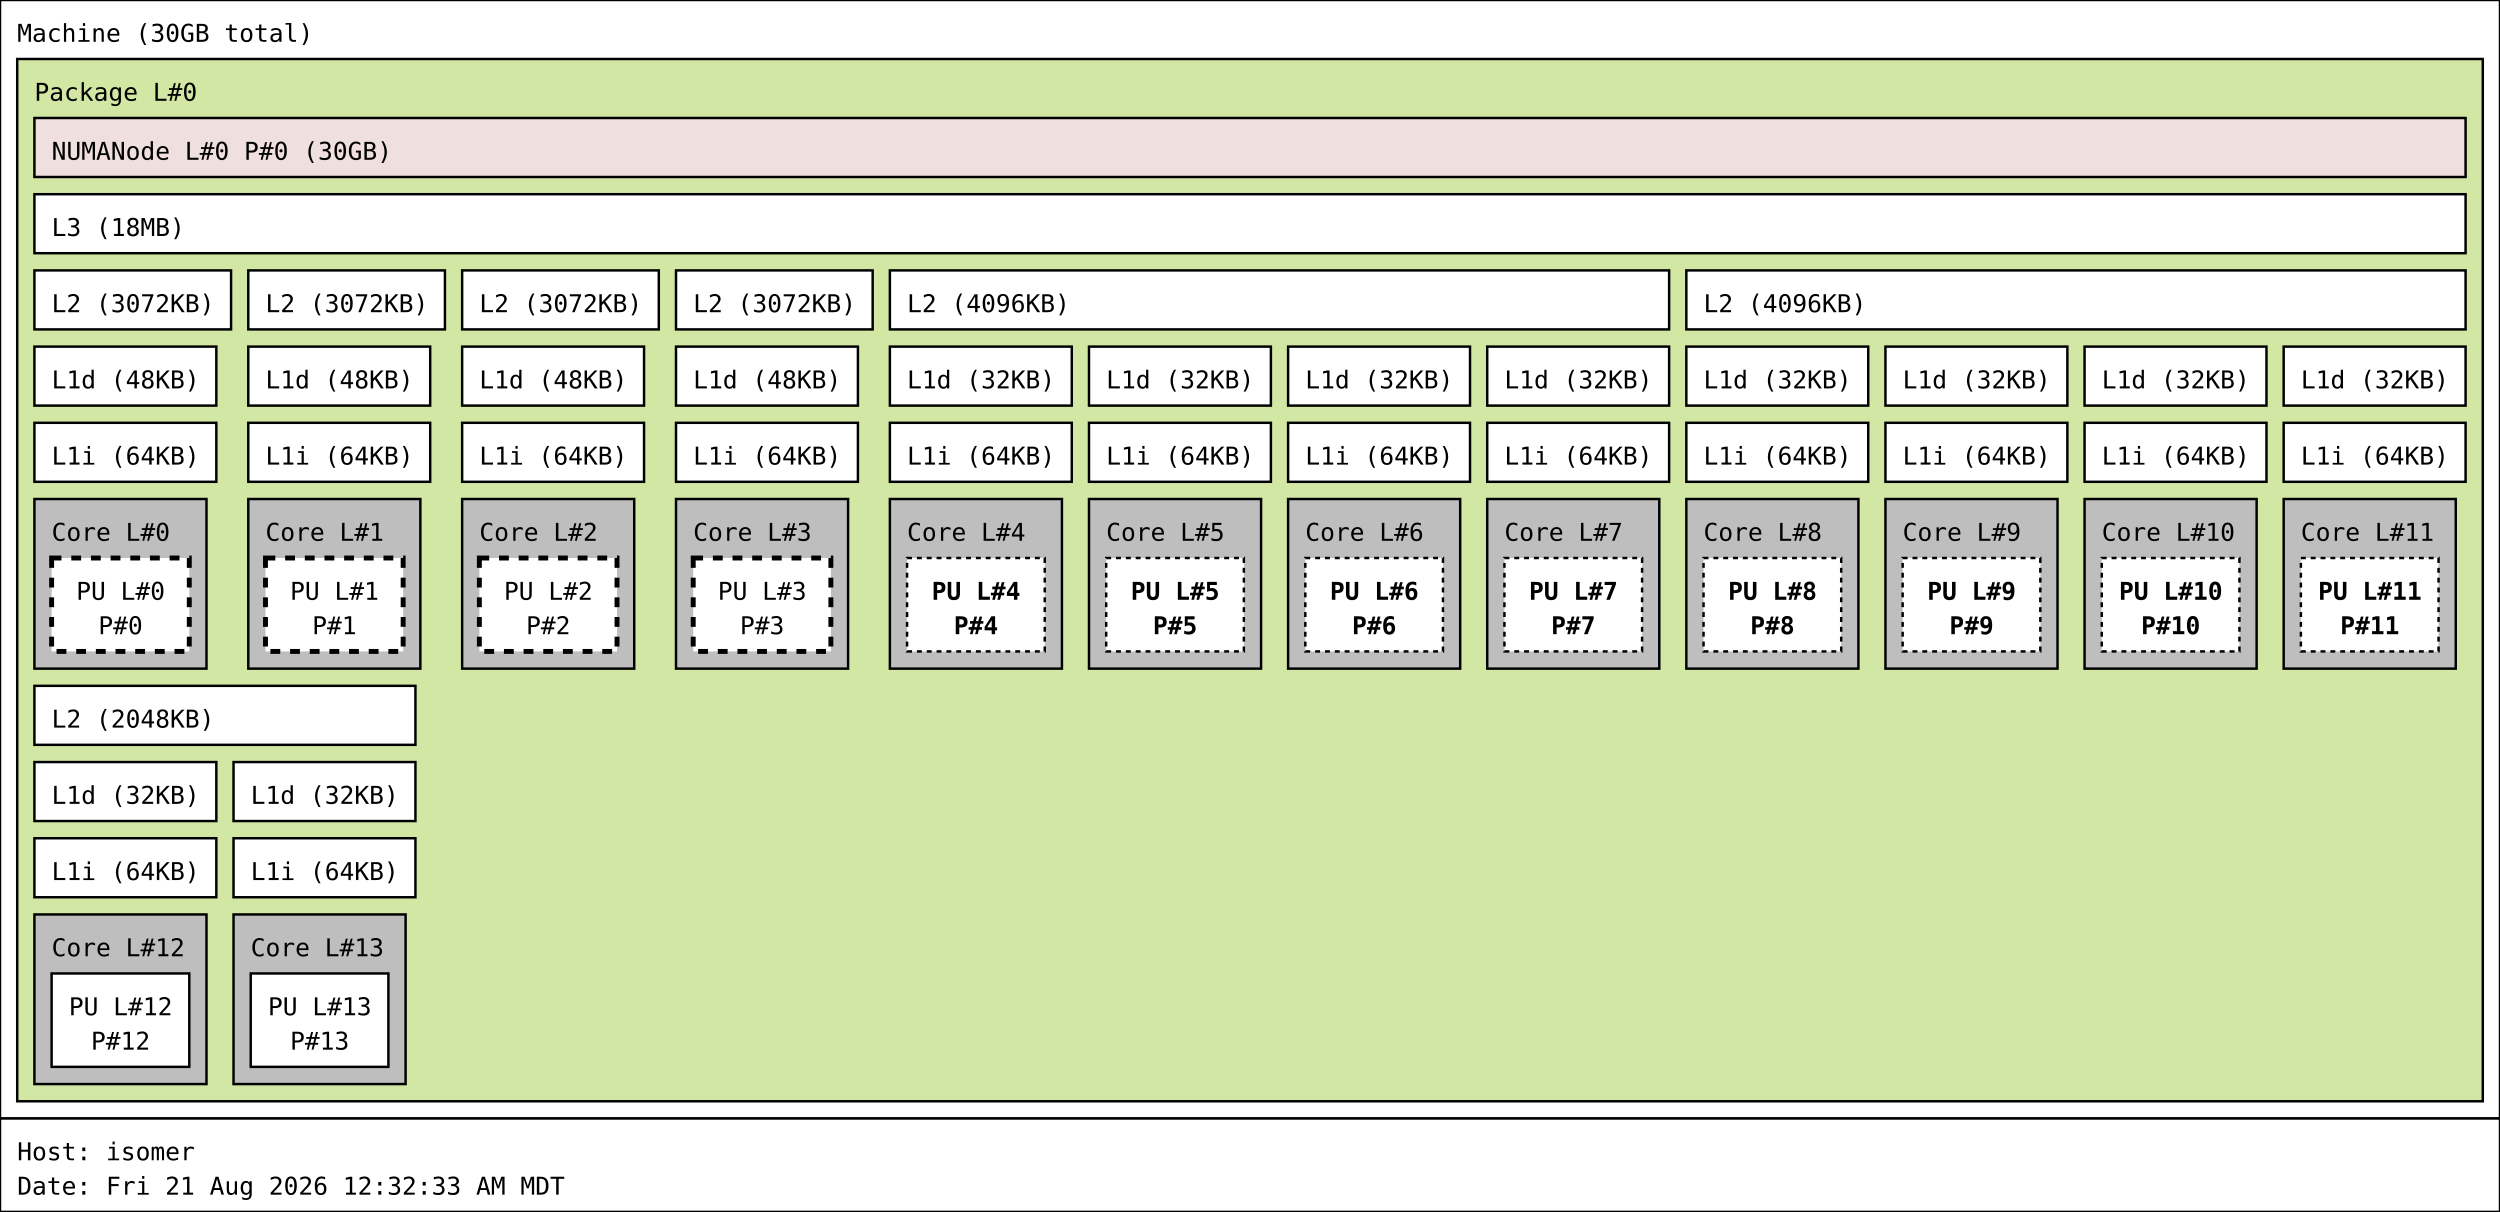
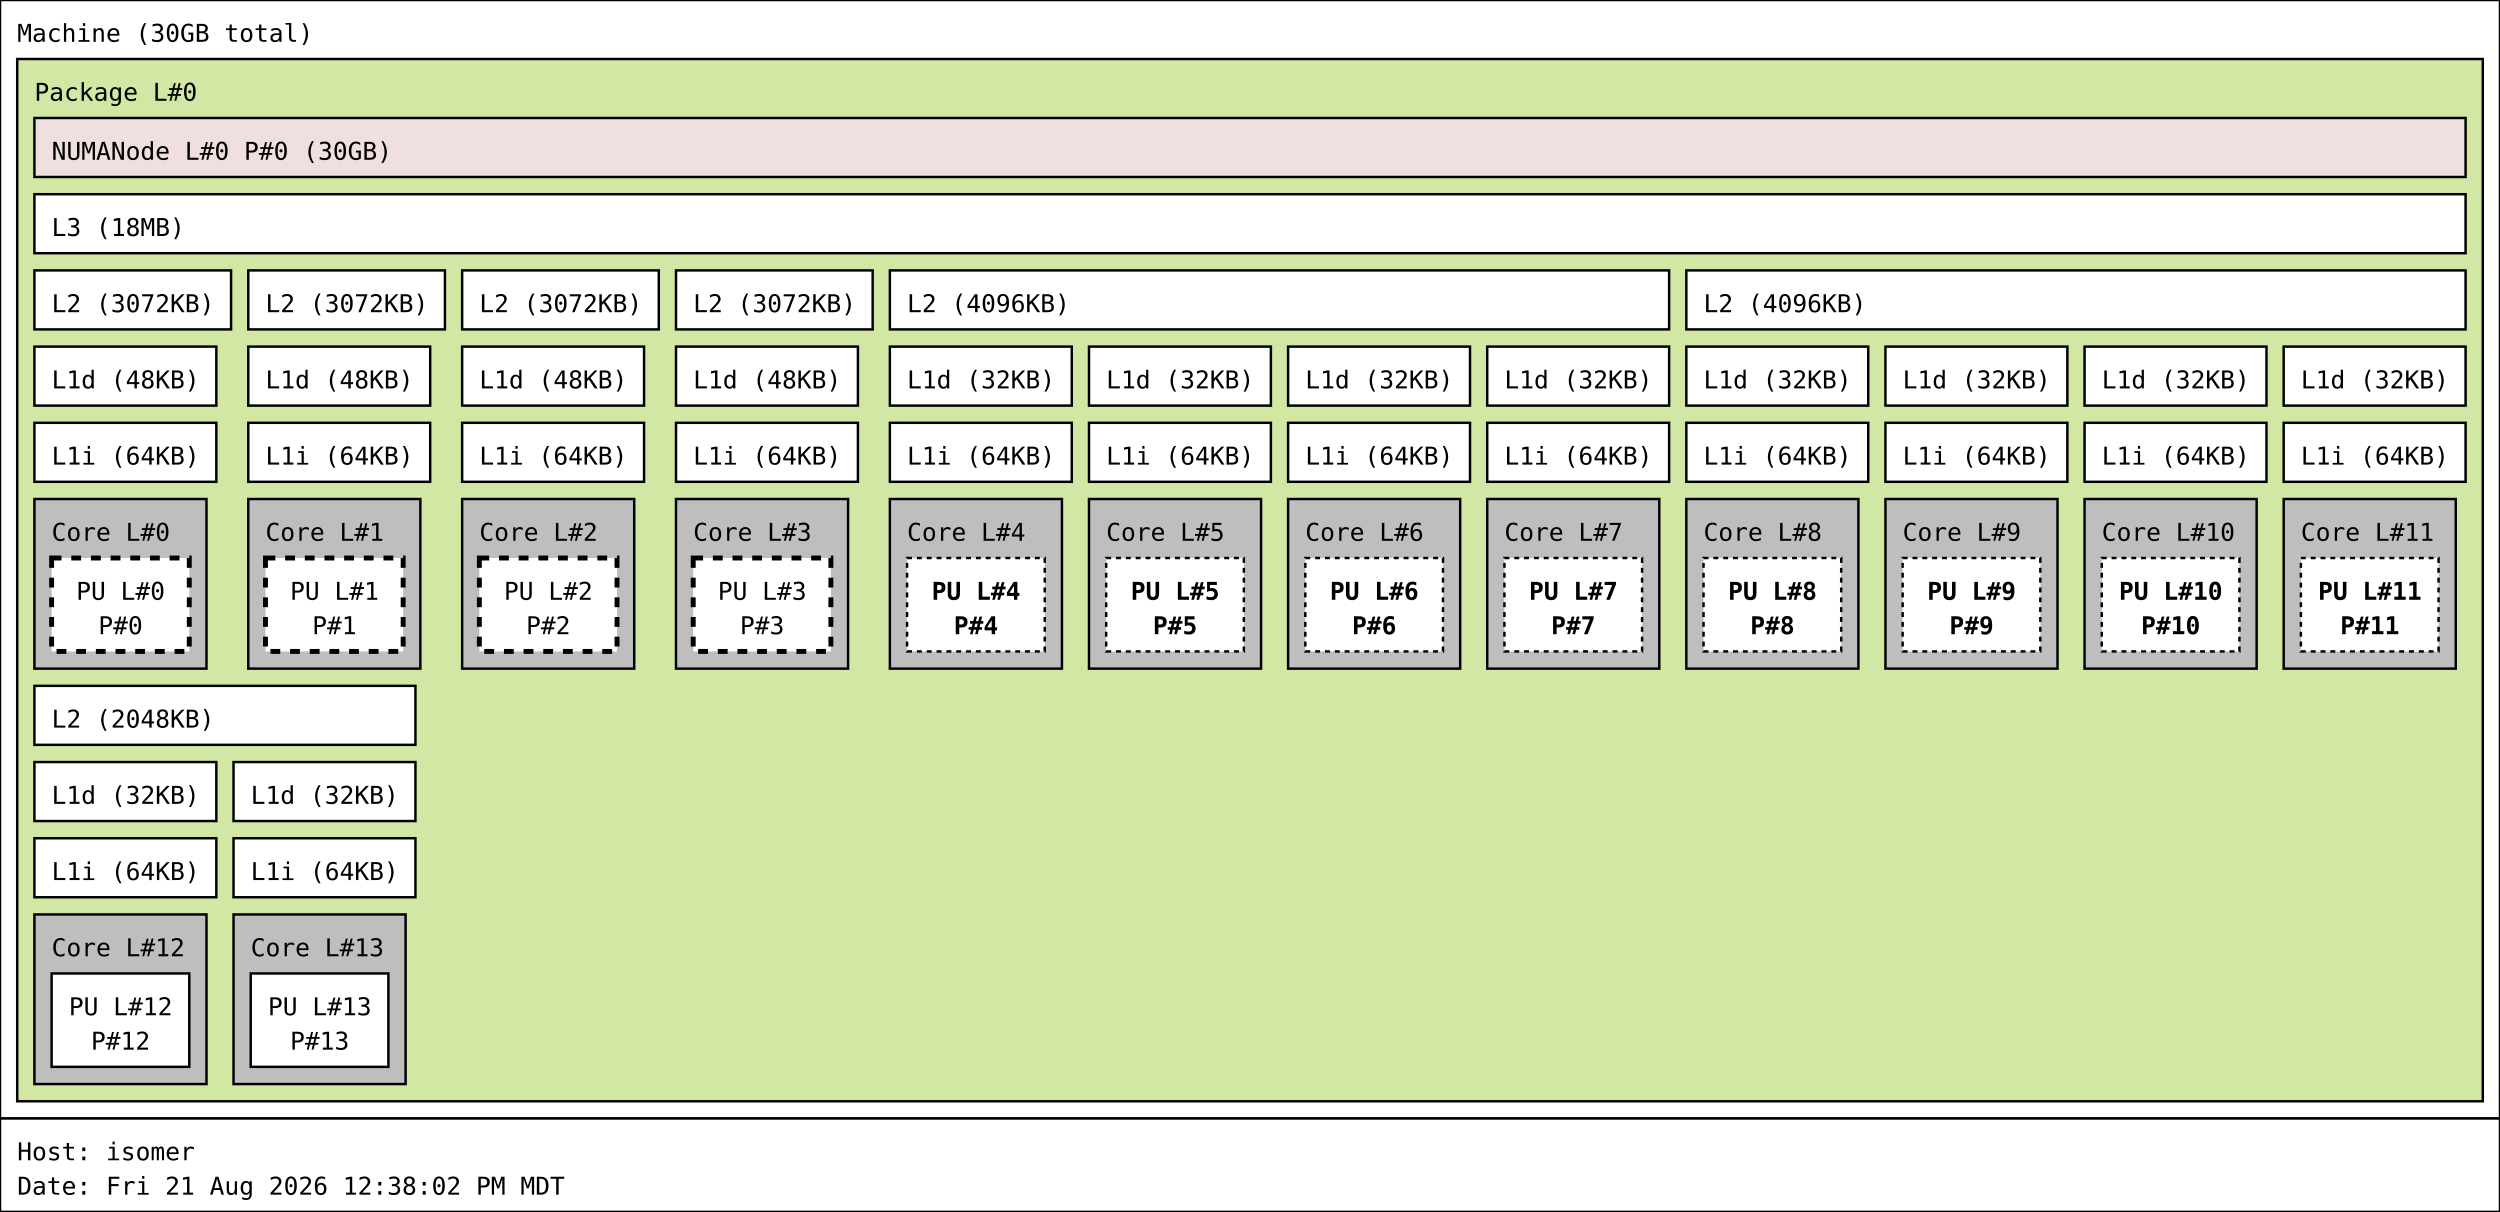
<svg xmlns="http://www.w3.org/2000/svg" width="1017px" height="493px" viewBox="0 0 1017px 493px" version="1.1">
  <rect id="Machine_0_rect" class="Machine" x="0" y="0" width="1017" height="455" fill="rgb(255,255,255)" stroke="rgb(0,0,0)" stroke-width="1" />
  <text id="Machine_0_text" class="Machine" font-family="Monospace" x="7" y="17" fill="rgb(0,0,0)" font-size="10px">Machine (30GB total)</text>
  <rect id="Package_0_rect" class="Package" x="7" y="24" width="1003" height="424" fill="rgb(210,231,164)" stroke="rgb(0,0,0)" stroke-width="1" />
  <text id="Package_0_text" class="Package" font-family="Monospace" x="14" y="41" fill="rgb(0,0,0)" font-size="10px">Package L#0</text>
  <rect id="L3_0_rect" class="L3" x="14" y="79" width="989" height="24" fill="rgb(255,255,255)" stroke="rgb(0,0,0)" stroke-width="1" />
  <text id="L3_0_text" class="L3" font-family="Monospace" x="21" y="96" fill="rgb(0,0,0)" font-size="10px">L3 (18MB)</text>
  <rect id="L2_0_rect" class="L2" x="14" y="110" width="80" height="24" fill="rgb(255,255,255)" stroke="rgb(0,0,0)" stroke-width="1" />
  <text id="L2_0_text" class="L2" font-family="Monospace" x="21" y="127" fill="rgb(0,0,0)" font-size="10px">L2 (3072KB)</text>
  <rect id="L1d_0_rect" class="L1d" x="14" y="141" width="74" height="24" fill="rgb(255,255,255)" stroke="rgb(0,0,0)" stroke-width="1" />
  <text id="L1d_0_text" class="L1d" font-family="Monospace" x="21" y="158" fill="rgb(0,0,0)" font-size="10px">L1d (48KB)</text>
  <rect id="L1i_0_rect" class="L1i" x="14" y="172" width="74" height="24" fill="rgb(255,255,255)" stroke="rgb(0,0,0)" stroke-width="1" />
  <text id="L1i_0_text" class="L1i" font-family="Monospace" x="21" y="189" fill="rgb(0,0,0)" font-size="10px">L1i (64KB)</text>
  <rect id="Core_0_rect" class="Core" x="14" y="203" width="70" height="69" fill="rgb(190,190,190)" stroke="rgb(0,0,0)" stroke-width="1" />
  <text id="Core_0_text" class="Core" font-family="Monospace" x="21" y="220" fill="rgb(0,0,0)" font-size="10px">Core L#0</text>
  <rect id="PU_0_rect" class="PU" x="21" y="227" width="56" height="38" fill="rgb(255,255,255)" stroke="rgb(0,0,0)" stroke-width="2" stroke-dasharray="4" />
  <text id="PU_0_text" class="PU" font-family="Monospace" x="31" y="244" fill="rgb(0,0,0)" font-size="10px">PU L#0</text>
  <text id="PU_0_text_1" class="PU" font-family="Monospace" x="40" y="258" fill="rgb(0,0,0)" font-size="10px">P#0</text>
  <rect id="L2_1_rect" class="L2" x="101" y="110" width="80" height="24" fill="rgb(255,255,255)" stroke="rgb(0,0,0)" stroke-width="1" />
  <text id="L2_1_text" class="L2" font-family="Monospace" x="108" y="127" fill="rgb(0,0,0)" font-size="10px">L2 (3072KB)</text>
  <rect id="L1d_1_rect" class="L1d" x="101" y="141" width="74" height="24" fill="rgb(255,255,255)" stroke="rgb(0,0,0)" stroke-width="1" />
  <text id="L1d_1_text" class="L1d" font-family="Monospace" x="108" y="158" fill="rgb(0,0,0)" font-size="10px">L1d (48KB)</text>
  <rect id="L1i_1_rect" class="L1i" x="101" y="172" width="74" height="24" fill="rgb(255,255,255)" stroke="rgb(0,0,0)" stroke-width="1" />
  <text id="L1i_1_text" class="L1i" font-family="Monospace" x="108" y="189" fill="rgb(0,0,0)" font-size="10px">L1i (64KB)</text>
  <rect id="Core_1_rect" class="Core" x="101" y="203" width="70" height="69" fill="rgb(190,190,190)" stroke="rgb(0,0,0)" stroke-width="1" />
  <text id="Core_1_text" class="Core" font-family="Monospace" x="108" y="220" fill="rgb(0,0,0)" font-size="10px">Core L#1</text>
  <rect id="PU_1_rect" class="PU" x="108" y="227" width="56" height="38" fill="rgb(255,255,255)" stroke="rgb(0,0,0)" stroke-width="2" stroke-dasharray="4" />
  <text id="PU_1_text" class="PU" font-family="Monospace" x="118" y="244" fill="rgb(0,0,0)" font-size="10px">PU L#1</text>
  <text id="PU_1_text_1" class="PU" font-family="Monospace" x="127" y="258" fill="rgb(0,0,0)" font-size="10px">P#1</text>
  <rect id="L2_2_rect" class="L2" x="188" y="110" width="80" height="24" fill="rgb(255,255,255)" stroke="rgb(0,0,0)" stroke-width="1" />
  <text id="L2_2_text" class="L2" font-family="Monospace" x="195" y="127" fill="rgb(0,0,0)" font-size="10px">L2 (3072KB)</text>
  <rect id="L1d_2_rect" class="L1d" x="188" y="141" width="74" height="24" fill="rgb(255,255,255)" stroke="rgb(0,0,0)" stroke-width="1" />
  <text id="L1d_2_text" class="L1d" font-family="Monospace" x="195" y="158" fill="rgb(0,0,0)" font-size="10px">L1d (48KB)</text>
  <rect id="L1i_2_rect" class="L1i" x="188" y="172" width="74" height="24" fill="rgb(255,255,255)" stroke="rgb(0,0,0)" stroke-width="1" />
  <text id="L1i_2_text" class="L1i" font-family="Monospace" x="195" y="189" fill="rgb(0,0,0)" font-size="10px">L1i (64KB)</text>
  <rect id="Core_2_rect" class="Core" x="188" y="203" width="70" height="69" fill="rgb(190,190,190)" stroke="rgb(0,0,0)" stroke-width="1" />
  <text id="Core_2_text" class="Core" font-family="Monospace" x="195" y="220" fill="rgb(0,0,0)" font-size="10px">Core L#2</text>
  <rect id="PU_2_rect" class="PU" x="195" y="227" width="56" height="38" fill="rgb(255,255,255)" stroke="rgb(0,0,0)" stroke-width="2" stroke-dasharray="4" />
  <text id="PU_2_text" class="PU" font-family="Monospace" x="205" y="244" fill="rgb(0,0,0)" font-size="10px">PU L#2</text>
  <text id="PU_2_text_1" class="PU" font-family="Monospace" x="214" y="258" fill="rgb(0,0,0)" font-size="10px">P#2</text>
  <rect id="L2_3_rect" class="L2" x="275" y="110" width="80" height="24" fill="rgb(255,255,255)" stroke="rgb(0,0,0)" stroke-width="1" />
  <text id="L2_3_text" class="L2" font-family="Monospace" x="282" y="127" fill="rgb(0,0,0)" font-size="10px">L2 (3072KB)</text>
  <rect id="L1d_3_rect" class="L1d" x="275" y="141" width="74" height="24" fill="rgb(255,255,255)" stroke="rgb(0,0,0)" stroke-width="1" />
  <text id="L1d_3_text" class="L1d" font-family="Monospace" x="282" y="158" fill="rgb(0,0,0)" font-size="10px">L1d (48KB)</text>
  <rect id="L1i_3_rect" class="L1i" x="275" y="172" width="74" height="24" fill="rgb(255,255,255)" stroke="rgb(0,0,0)" stroke-width="1" />
  <text id="L1i_3_text" class="L1i" font-family="Monospace" x="282" y="189" fill="rgb(0,0,0)" font-size="10px">L1i (64KB)</text>
  <rect id="Core_3_rect" class="Core" x="275" y="203" width="70" height="69" fill="rgb(190,190,190)" stroke="rgb(0,0,0)" stroke-width="1" />
  <text id="Core_3_text" class="Core" font-family="Monospace" x="282" y="220" fill="rgb(0,0,0)" font-size="10px">Core L#3</text>
  <rect id="PU_3_rect" class="PU" x="282" y="227" width="56" height="38" fill="rgb(255,255,255)" stroke="rgb(0,0,0)" stroke-width="2" stroke-dasharray="4" />
  <text id="PU_3_text" class="PU" font-family="Monospace" x="292" y="244" fill="rgb(0,0,0)" font-size="10px">PU L#3</text>
  <text id="PU_3_text_1" class="PU" font-family="Monospace" x="301" y="258" fill="rgb(0,0,0)" font-size="10px">P#3</text>
  <rect id="L2_4_rect" class="L2" x="362" y="110" width="317" height="24" fill="rgb(255,255,255)" stroke="rgb(0,0,0)" stroke-width="1" />
  <text id="L2_4_text" class="L2" font-family="Monospace" x="369" y="127" fill="rgb(0,0,0)" font-size="10px">L2 (4096KB)</text>
  <rect id="L1d_4_rect" class="L1d" x="362" y="141" width="74" height="24" fill="rgb(255,255,255)" stroke="rgb(0,0,0)" stroke-width="1" />
  <text id="L1d_4_text" class="L1d" font-family="Monospace" x="369" y="158" fill="rgb(0,0,0)" font-size="10px">L1d (32KB)</text>
  <rect id="L1i_4_rect" class="L1i" x="362" y="172" width="74" height="24" fill="rgb(255,255,255)" stroke="rgb(0,0,0)" stroke-width="1" />
  <text id="L1i_4_text" class="L1i" font-family="Monospace" x="369" y="189" fill="rgb(0,0,0)" font-size="10px">L1i (64KB)</text>
  <rect id="Core_4_rect" class="Core" x="362" y="203" width="70" height="69" fill="rgb(190,190,190)" stroke="rgb(0,0,0)" stroke-width="1" />
  <text id="Core_4_text" class="Core" font-family="Monospace" x="369" y="220" fill="rgb(0,0,0)" font-size="10px">Core L#4</text>
  <rect id="PU_4_rect" class="PU" x="369" y="227" width="56" height="38" fill="rgb(255,255,255)" stroke="rgb(0,0,0)" stroke-width="1" stroke-dasharray="2" />
  <text id="PU_4_text" class="PU" font-family="Monospace" font-weight="bold" x="379" y="244" fill="rgb(0,0,0)" font-size="10px">PU L#4</text>
  <text id="PU_4_text_1" class="PU" font-family="Monospace" font-weight="bold" x="388" y="258" fill="rgb(0,0,0)" font-size="10px">P#4</text>
  <rect id="L1d_5_rect" class="L1d" x="443" y="141" width="74" height="24" fill="rgb(255,255,255)" stroke="rgb(0,0,0)" stroke-width="1" />
  <text id="L1d_5_text" class="L1d" font-family="Monospace" x="450" y="158" fill="rgb(0,0,0)" font-size="10px">L1d (32KB)</text>
  <rect id="L1i_5_rect" class="L1i" x="443" y="172" width="74" height="24" fill="rgb(255,255,255)" stroke="rgb(0,0,0)" stroke-width="1" />
  <text id="L1i_5_text" class="L1i" font-family="Monospace" x="450" y="189" fill="rgb(0,0,0)" font-size="10px">L1i (64KB)</text>
  <rect id="Core_5_rect" class="Core" x="443" y="203" width="70" height="69" fill="rgb(190,190,190)" stroke="rgb(0,0,0)" stroke-width="1" />
  <text id="Core_5_text" class="Core" font-family="Monospace" x="450" y="220" fill="rgb(0,0,0)" font-size="10px">Core L#5</text>
  <rect id="PU_5_rect" class="PU" x="450" y="227" width="56" height="38" fill="rgb(255,255,255)" stroke="rgb(0,0,0)" stroke-width="1" stroke-dasharray="2" />
  <text id="PU_5_text" class="PU" font-family="Monospace" font-weight="bold" x="460" y="244" fill="rgb(0,0,0)" font-size="10px">PU L#5</text>
  <text id="PU_5_text_1" class="PU" font-family="Monospace" font-weight="bold" x="469" y="258" fill="rgb(0,0,0)" font-size="10px">P#5</text>
  <rect id="L1d_6_rect" class="L1d" x="524" y="141" width="74" height="24" fill="rgb(255,255,255)" stroke="rgb(0,0,0)" stroke-width="1" />
  <text id="L1d_6_text" class="L1d" font-family="Monospace" x="531" y="158" fill="rgb(0,0,0)" font-size="10px">L1d (32KB)</text>
  <rect id="L1i_6_rect" class="L1i" x="524" y="172" width="74" height="24" fill="rgb(255,255,255)" stroke="rgb(0,0,0)" stroke-width="1" />
  <text id="L1i_6_text" class="L1i" font-family="Monospace" x="531" y="189" fill="rgb(0,0,0)" font-size="10px">L1i (64KB)</text>
  <rect id="Core_6_rect" class="Core" x="524" y="203" width="70" height="69" fill="rgb(190,190,190)" stroke="rgb(0,0,0)" stroke-width="1" />
  <text id="Core_6_text" class="Core" font-family="Monospace" x="531" y="220" fill="rgb(0,0,0)" font-size="10px">Core L#6</text>
  <rect id="PU_6_rect" class="PU" x="531" y="227" width="56" height="38" fill="rgb(255,255,255)" stroke="rgb(0,0,0)" stroke-width="1" stroke-dasharray="2" />
  <text id="PU_6_text" class="PU" font-family="Monospace" font-weight="bold" x="541" y="244" fill="rgb(0,0,0)" font-size="10px">PU L#6</text>
  <text id="PU_6_text_1" class="PU" font-family="Monospace" font-weight="bold" x="550" y="258" fill="rgb(0,0,0)" font-size="10px">P#6</text>
  <rect id="L1d_7_rect" class="L1d" x="605" y="141" width="74" height="24" fill="rgb(255,255,255)" stroke="rgb(0,0,0)" stroke-width="1" />
  <text id="L1d_7_text" class="L1d" font-family="Monospace" x="612" y="158" fill="rgb(0,0,0)" font-size="10px">L1d (32KB)</text>
  <rect id="L1i_7_rect" class="L1i" x="605" y="172" width="74" height="24" fill="rgb(255,255,255)" stroke="rgb(0,0,0)" stroke-width="1" />
  <text id="L1i_7_text" class="L1i" font-family="Monospace" x="612" y="189" fill="rgb(0,0,0)" font-size="10px">L1i (64KB)</text>
  <rect id="Core_7_rect" class="Core" x="605" y="203" width="70" height="69" fill="rgb(190,190,190)" stroke="rgb(0,0,0)" stroke-width="1" />
  <text id="Core_7_text" class="Core" font-family="Monospace" x="612" y="220" fill="rgb(0,0,0)" font-size="10px">Core L#7</text>
  <rect id="PU_7_rect" class="PU" x="612" y="227" width="56" height="38" fill="rgb(255,255,255)" stroke="rgb(0,0,0)" stroke-width="1" stroke-dasharray="2" />
  <text id="PU_7_text" class="PU" font-family="Monospace" font-weight="bold" x="622" y="244" fill="rgb(0,0,0)" font-size="10px">PU L#7</text>
  <text id="PU_7_text_1" class="PU" font-family="Monospace" font-weight="bold" x="631" y="258" fill="rgb(0,0,0)" font-size="10px">P#7</text>
  <rect id="L2_5_rect" class="L2" x="686" y="110" width="317" height="24" fill="rgb(255,255,255)" stroke="rgb(0,0,0)" stroke-width="1" />
  <text id="L2_5_text" class="L2" font-family="Monospace" x="693" y="127" fill="rgb(0,0,0)" font-size="10px">L2 (4096KB)</text>
  <rect id="L1d_8_rect" class="L1d" x="686" y="141" width="74" height="24" fill="rgb(255,255,255)" stroke="rgb(0,0,0)" stroke-width="1" />
  <text id="L1d_8_text" class="L1d" font-family="Monospace" x="693" y="158" fill="rgb(0,0,0)" font-size="10px">L1d (32KB)</text>
  <rect id="L1i_8_rect" class="L1i" x="686" y="172" width="74" height="24" fill="rgb(255,255,255)" stroke="rgb(0,0,0)" stroke-width="1" />
  <text id="L1i_8_text" class="L1i" font-family="Monospace" x="693" y="189" fill="rgb(0,0,0)" font-size="10px">L1i (64KB)</text>
  <rect id="Core_8_rect" class="Core" x="686" y="203" width="70" height="69" fill="rgb(190,190,190)" stroke="rgb(0,0,0)" stroke-width="1" />
  <text id="Core_8_text" class="Core" font-family="Monospace" x="693" y="220" fill="rgb(0,0,0)" font-size="10px">Core L#8</text>
  <rect id="PU_8_rect" class="PU" x="693" y="227" width="56" height="38" fill="rgb(255,255,255)" stroke="rgb(0,0,0)" stroke-width="1" stroke-dasharray="2" />
  <text id="PU_8_text" class="PU" font-family="Monospace" font-weight="bold" x="703" y="244" fill="rgb(0,0,0)" font-size="10px">PU L#8</text>
  <text id="PU_8_text_1" class="PU" font-family="Monospace" font-weight="bold" x="712" y="258" fill="rgb(0,0,0)" font-size="10px">P#8</text>
  <rect id="L1d_9_rect" class="L1d" x="767" y="141" width="74" height="24" fill="rgb(255,255,255)" stroke="rgb(0,0,0)" stroke-width="1" />
  <text id="L1d_9_text" class="L1d" font-family="Monospace" x="774" y="158" fill="rgb(0,0,0)" font-size="10px">L1d (32KB)</text>
  <rect id="L1i_9_rect" class="L1i" x="767" y="172" width="74" height="24" fill="rgb(255,255,255)" stroke="rgb(0,0,0)" stroke-width="1" />
  <text id="L1i_9_text" class="L1i" font-family="Monospace" x="774" y="189" fill="rgb(0,0,0)" font-size="10px">L1i (64KB)</text>
  <rect id="Core_9_rect" class="Core" x="767" y="203" width="70" height="69" fill="rgb(190,190,190)" stroke="rgb(0,0,0)" stroke-width="1" />
  <text id="Core_9_text" class="Core" font-family="Monospace" x="774" y="220" fill="rgb(0,0,0)" font-size="10px">Core L#9</text>
  <rect id="PU_9_rect" class="PU" x="774" y="227" width="56" height="38" fill="rgb(255,255,255)" stroke="rgb(0,0,0)" stroke-width="1" stroke-dasharray="2" />
  <text id="PU_9_text" class="PU" font-family="Monospace" font-weight="bold" x="784" y="244" fill="rgb(0,0,0)" font-size="10px">PU L#9</text>
  <text id="PU_9_text_1" class="PU" font-family="Monospace" font-weight="bold" x="793" y="258" fill="rgb(0,0,0)" font-size="10px">P#9</text>
  <rect id="L1d_10_rect" class="L1d" x="848" y="141" width="74" height="24" fill="rgb(255,255,255)" stroke="rgb(0,0,0)" stroke-width="1" />
  <text id="L1d_10_text" class="L1d" font-family="Monospace" x="855" y="158" fill="rgb(0,0,0)" font-size="10px">L1d (32KB)</text>
  <rect id="L1i_10_rect" class="L1i" x="848" y="172" width="74" height="24" fill="rgb(255,255,255)" stroke="rgb(0,0,0)" stroke-width="1" />
  <text id="L1i_10_text" class="L1i" font-family="Monospace" x="855" y="189" fill="rgb(0,0,0)" font-size="10px">L1i (64KB)</text>
  <rect id="Core_10_rect" class="Core" x="848" y="203" width="70" height="69" fill="rgb(190,190,190)" stroke="rgb(0,0,0)" stroke-width="1" />
  <text id="Core_10_text" class="Core" font-family="Monospace" x="855" y="220" fill="rgb(0,0,0)" font-size="10px">Core L#10</text>
  <rect id="PU_10_rect" class="PU" x="855" y="227" width="56" height="38" fill="rgb(255,255,255)" stroke="rgb(0,0,0)" stroke-width="1" stroke-dasharray="2" />
  <text id="PU_10_text" class="PU" font-family="Monospace" font-weight="bold" x="862" y="244" fill="rgb(0,0,0)" font-size="10px">PU L#10</text>
  <text id="PU_10_text_1" class="PU" font-family="Monospace" font-weight="bold" x="871" y="258" fill="rgb(0,0,0)" font-size="10px">P#10</text>
  <rect id="L1d_11_rect" class="L1d" x="929" y="141" width="74" height="24" fill="rgb(255,255,255)" stroke="rgb(0,0,0)" stroke-width="1" />
  <text id="L1d_11_text" class="L1d" font-family="Monospace" x="936" y="158" fill="rgb(0,0,0)" font-size="10px">L1d (32KB)</text>
  <rect id="L1i_11_rect" class="L1i" x="929" y="172" width="74" height="24" fill="rgb(255,255,255)" stroke="rgb(0,0,0)" stroke-width="1" />
  <text id="L1i_11_text" class="L1i" font-family="Monospace" x="936" y="189" fill="rgb(0,0,0)" font-size="10px">L1i (64KB)</text>
  <rect id="Core_11_rect" class="Core" x="929" y="203" width="70" height="69" fill="rgb(190,190,190)" stroke="rgb(0,0,0)" stroke-width="1" />
  <text id="Core_11_text" class="Core" font-family="Monospace" x="936" y="220" fill="rgb(0,0,0)" font-size="10px">Core L#11</text>
  <rect id="PU_11_rect" class="PU" x="936" y="227" width="56" height="38" fill="rgb(255,255,255)" stroke="rgb(0,0,0)" stroke-width="1" stroke-dasharray="2" />
  <text id="PU_11_text" class="PU" font-family="Monospace" font-weight="bold" x="943" y="244" fill="rgb(0,0,0)" font-size="10px">PU L#11</text>
  <text id="PU_11_text_1" class="PU" font-family="Monospace" font-weight="bold" x="952" y="258" fill="rgb(0,0,0)" font-size="10px">P#11</text>
  <rect id="L2_6_rect" class="L2" x="14" y="279" width="155" height="24" fill="rgb(255,255,255)" stroke="rgb(0,0,0)" stroke-width="1" />
  <text id="L2_6_text" class="L2" font-family="Monospace" x="21" y="296" fill="rgb(0,0,0)" font-size="10px">L2 (2048KB)</text>
  <rect id="L1d_12_rect" class="L1d" x="14" y="310" width="74" height="24" fill="rgb(255,255,255)" stroke="rgb(0,0,0)" stroke-width="1" />
  <text id="L1d_12_text" class="L1d" font-family="Monospace" x="21" y="327" fill="rgb(0,0,0)" font-size="10px">L1d (32KB)</text>
  <rect id="L1i_12_rect" class="L1i" x="14" y="341" width="74" height="24" fill="rgb(255,255,255)" stroke="rgb(0,0,0)" stroke-width="1" />
  <text id="L1i_12_text" class="L1i" font-family="Monospace" x="21" y="358" fill="rgb(0,0,0)" font-size="10px">L1i (64KB)</text>
  <rect id="Core_12_rect" class="Core" x="14" y="372" width="70" height="69" fill="rgb(190,190,190)" stroke="rgb(0,0,0)" stroke-width="1" />
  <text id="Core_12_text" class="Core" font-family="Monospace" x="21" y="389" fill="rgb(0,0,0)" font-size="10px">Core L#12</text>
  <rect id="PU_12_rect" class="PU" x="21" y="396" width="56" height="38" fill="rgb(255,255,255)" stroke="rgb(0,0,0)" stroke-width="1" />
  <text id="PU_12_text" class="PU" font-family="Monospace" x="28" y="413" fill="rgb(0,0,0)" font-size="10px">PU L#12</text>
  <text id="PU_12_text_1" class="PU" font-family="Monospace" x="37" y="427" fill="rgb(0,0,0)" font-size="10px">P#12</text>
  <rect id="L1d_13_rect" class="L1d" x="95" y="310" width="74" height="24" fill="rgb(255,255,255)" stroke="rgb(0,0,0)" stroke-width="1" />
  <text id="L1d_13_text" class="L1d" font-family="Monospace" x="102" y="327" fill="rgb(0,0,0)" font-size="10px">L1d (32KB)</text>
  <rect id="L1i_13_rect" class="L1i" x="95" y="341" width="74" height="24" fill="rgb(255,255,255)" stroke="rgb(0,0,0)" stroke-width="1" />
  <text id="L1i_13_text" class="L1i" font-family="Monospace" x="102" y="358" fill="rgb(0,0,0)" font-size="10px">L1i (64KB)</text>
  <rect id="Core_13_rect" class="Core" x="95" y="372" width="70" height="69" fill="rgb(190,190,190)" stroke="rgb(0,0,0)" stroke-width="1" />
  <text id="Core_13_text" class="Core" font-family="Monospace" x="102" y="389" fill="rgb(0,0,0)" font-size="10px">Core L#13</text>
  <rect id="PU_13_rect" class="PU" x="102" y="396" width="56" height="38" fill="rgb(255,255,255)" stroke="rgb(0,0,0)" stroke-width="1" />
  <text id="PU_13_text" class="PU" font-family="Monospace" x="109" y="413" fill="rgb(0,0,0)" font-size="10px">PU L#13</text>
  <text id="PU_13_text_1" class="PU" font-family="Monospace" x="118" y="427" fill="rgb(0,0,0)" font-size="10px">P#13</text>
  <rect id="NUMANode_0_rect" class="NUMANode" x="14" y="48" width="989" height="24" fill="rgb(239,223,222)" stroke="rgb(0,0,0)" stroke-width="1" />
  <text id="NUMANode_0_text" class="NUMANode" font-family="Monospace" x="21" y="65" fill="rgb(0,0,0)" font-size="10px">NUMANode L#0 P#0 (30GB)</text>
  <rect id="anon_rect" x="0" y="455" width="1017" height="38" fill="rgb(255,255,255)" stroke="rgb(0,0,0)" stroke-width="1" />
  <text id="anon_text" font-family="Monospace" x="7" y="472" fill="rgb(0,0,0)" font-size="10px">Host: isomer</text>
-   <text id="anon_text_1" font-family="Monospace" x="7" y="486" fill="rgb(0,0,0)" font-size="10px">Date: Fri 21 Aug 2026 12:32:33 AM MDT</text>
+   <text id="anon_text_1" font-family="Monospace" x="7" y="486" fill="rgb(0,0,0)" font-size="10px">Date: Fri 21 Aug 2026 12:38:02 PM MDT</text>
</svg>
